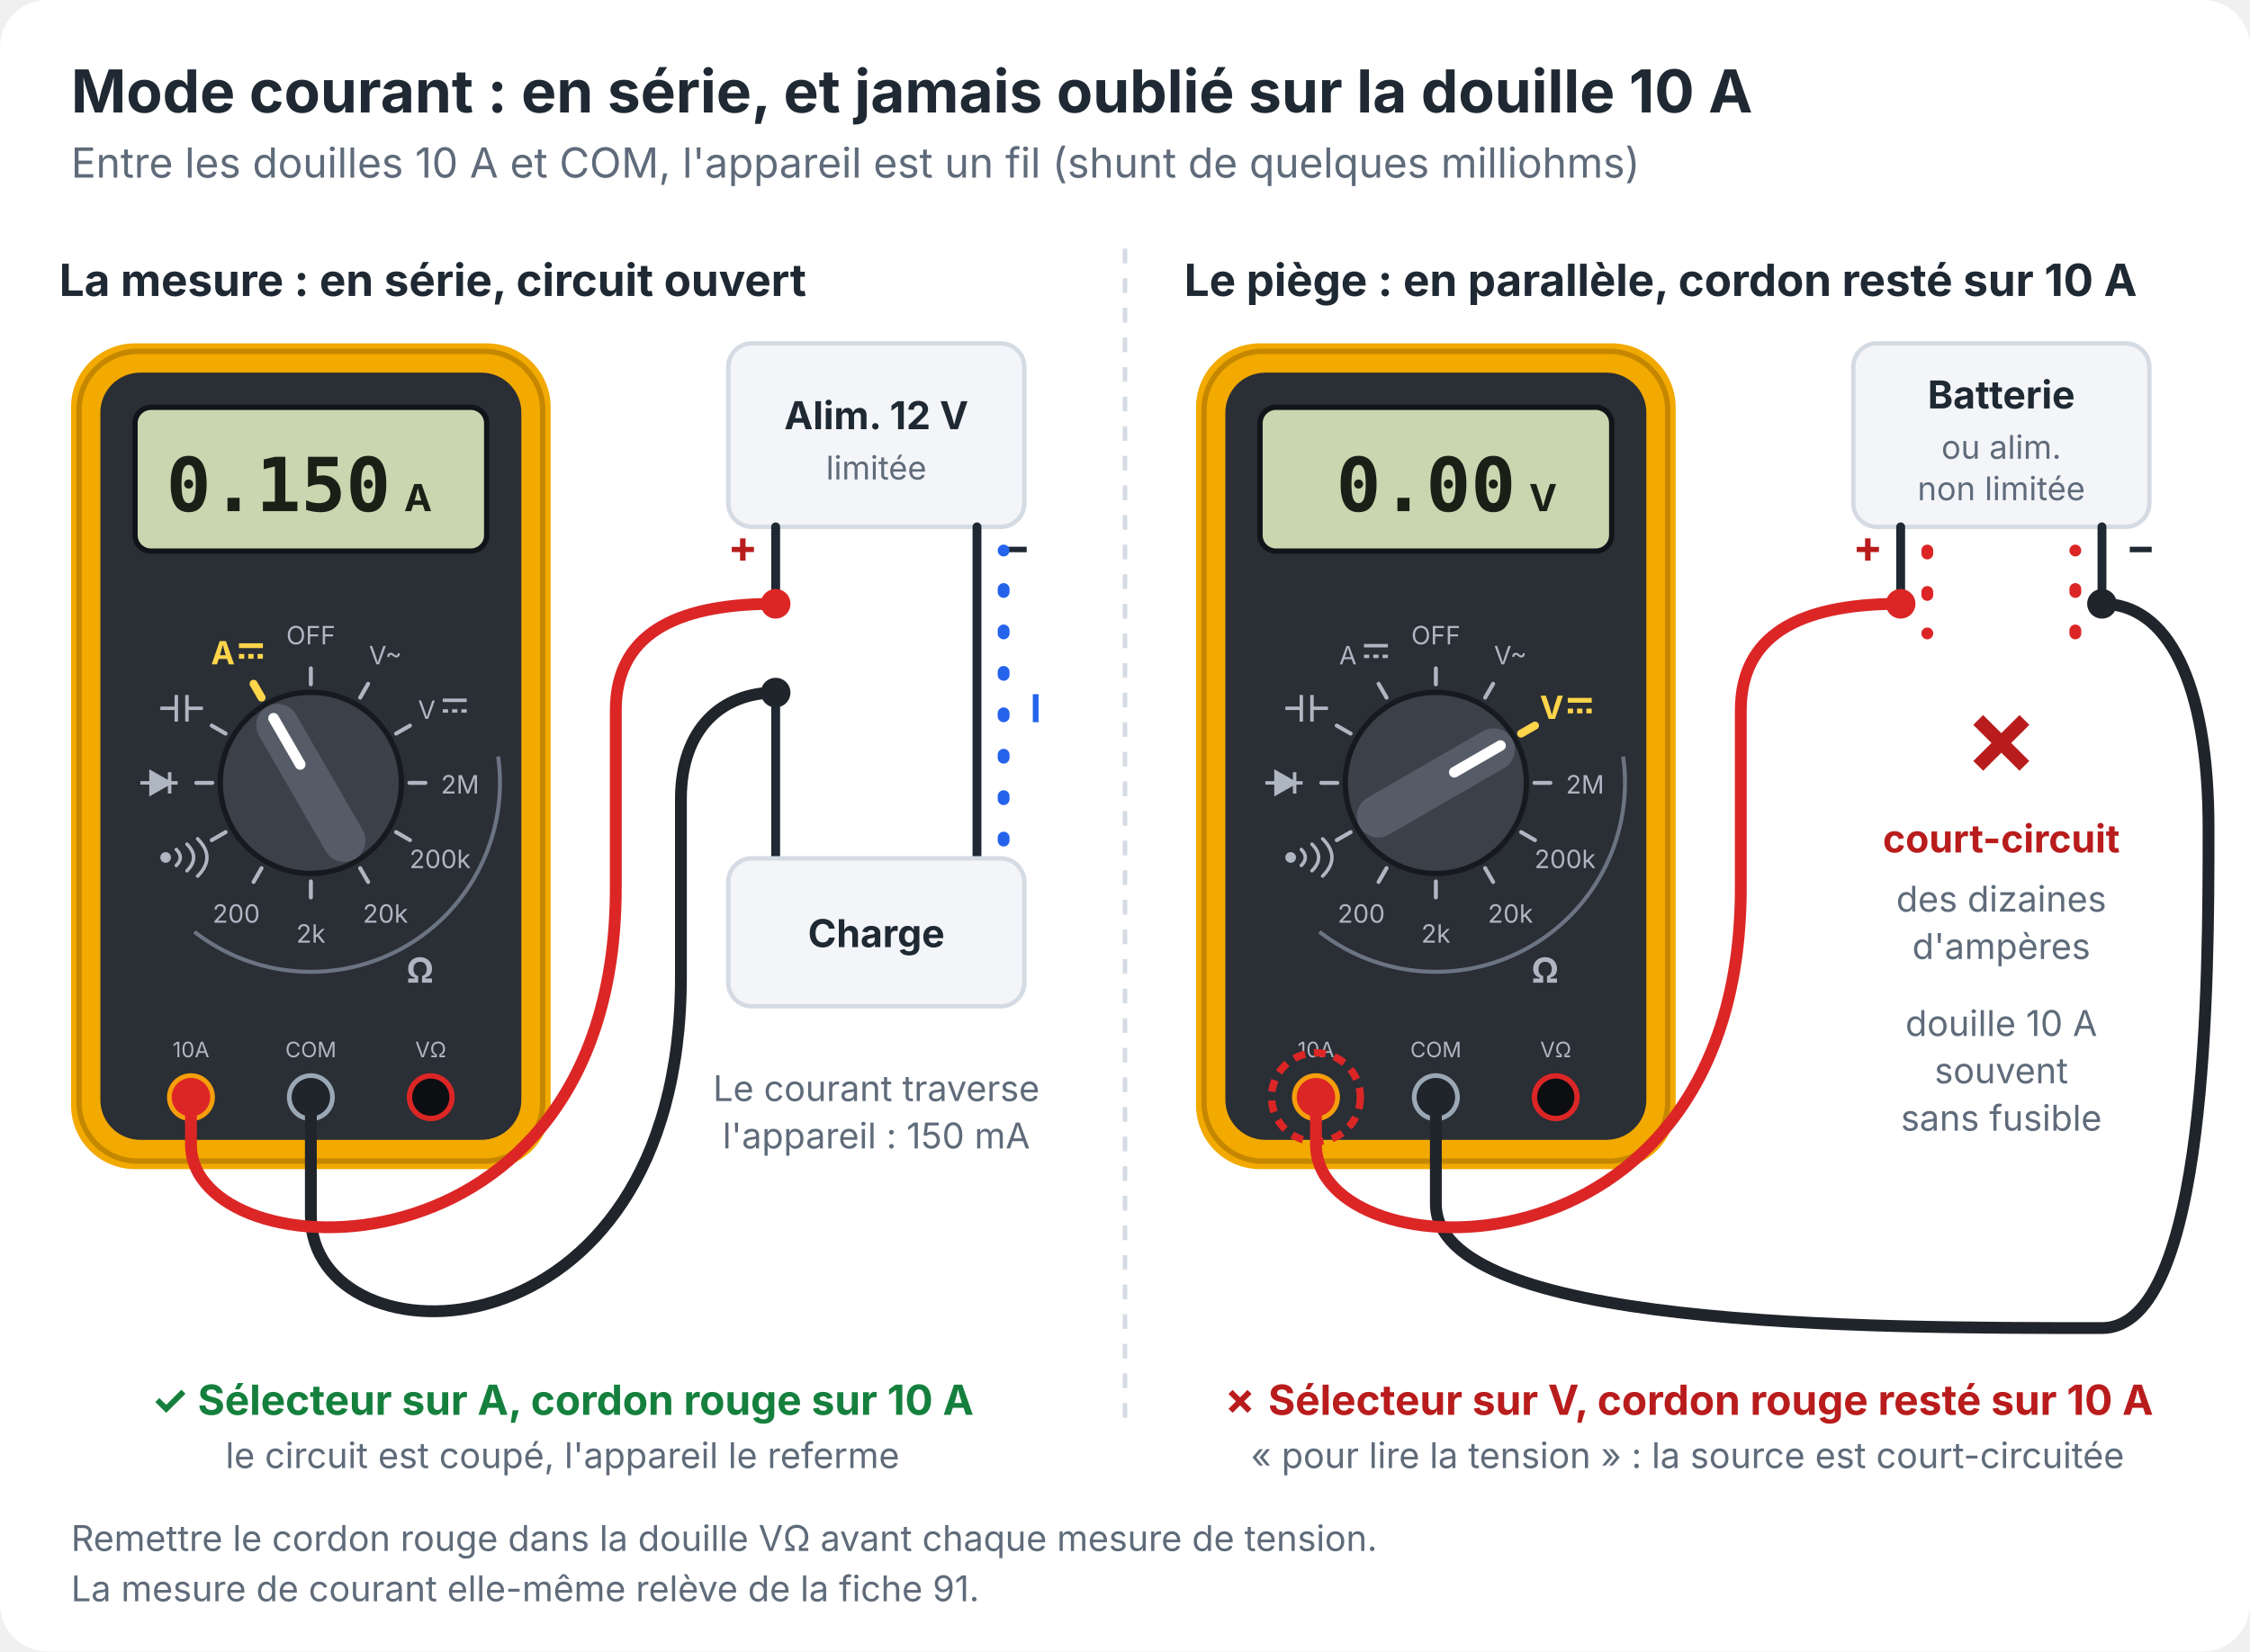
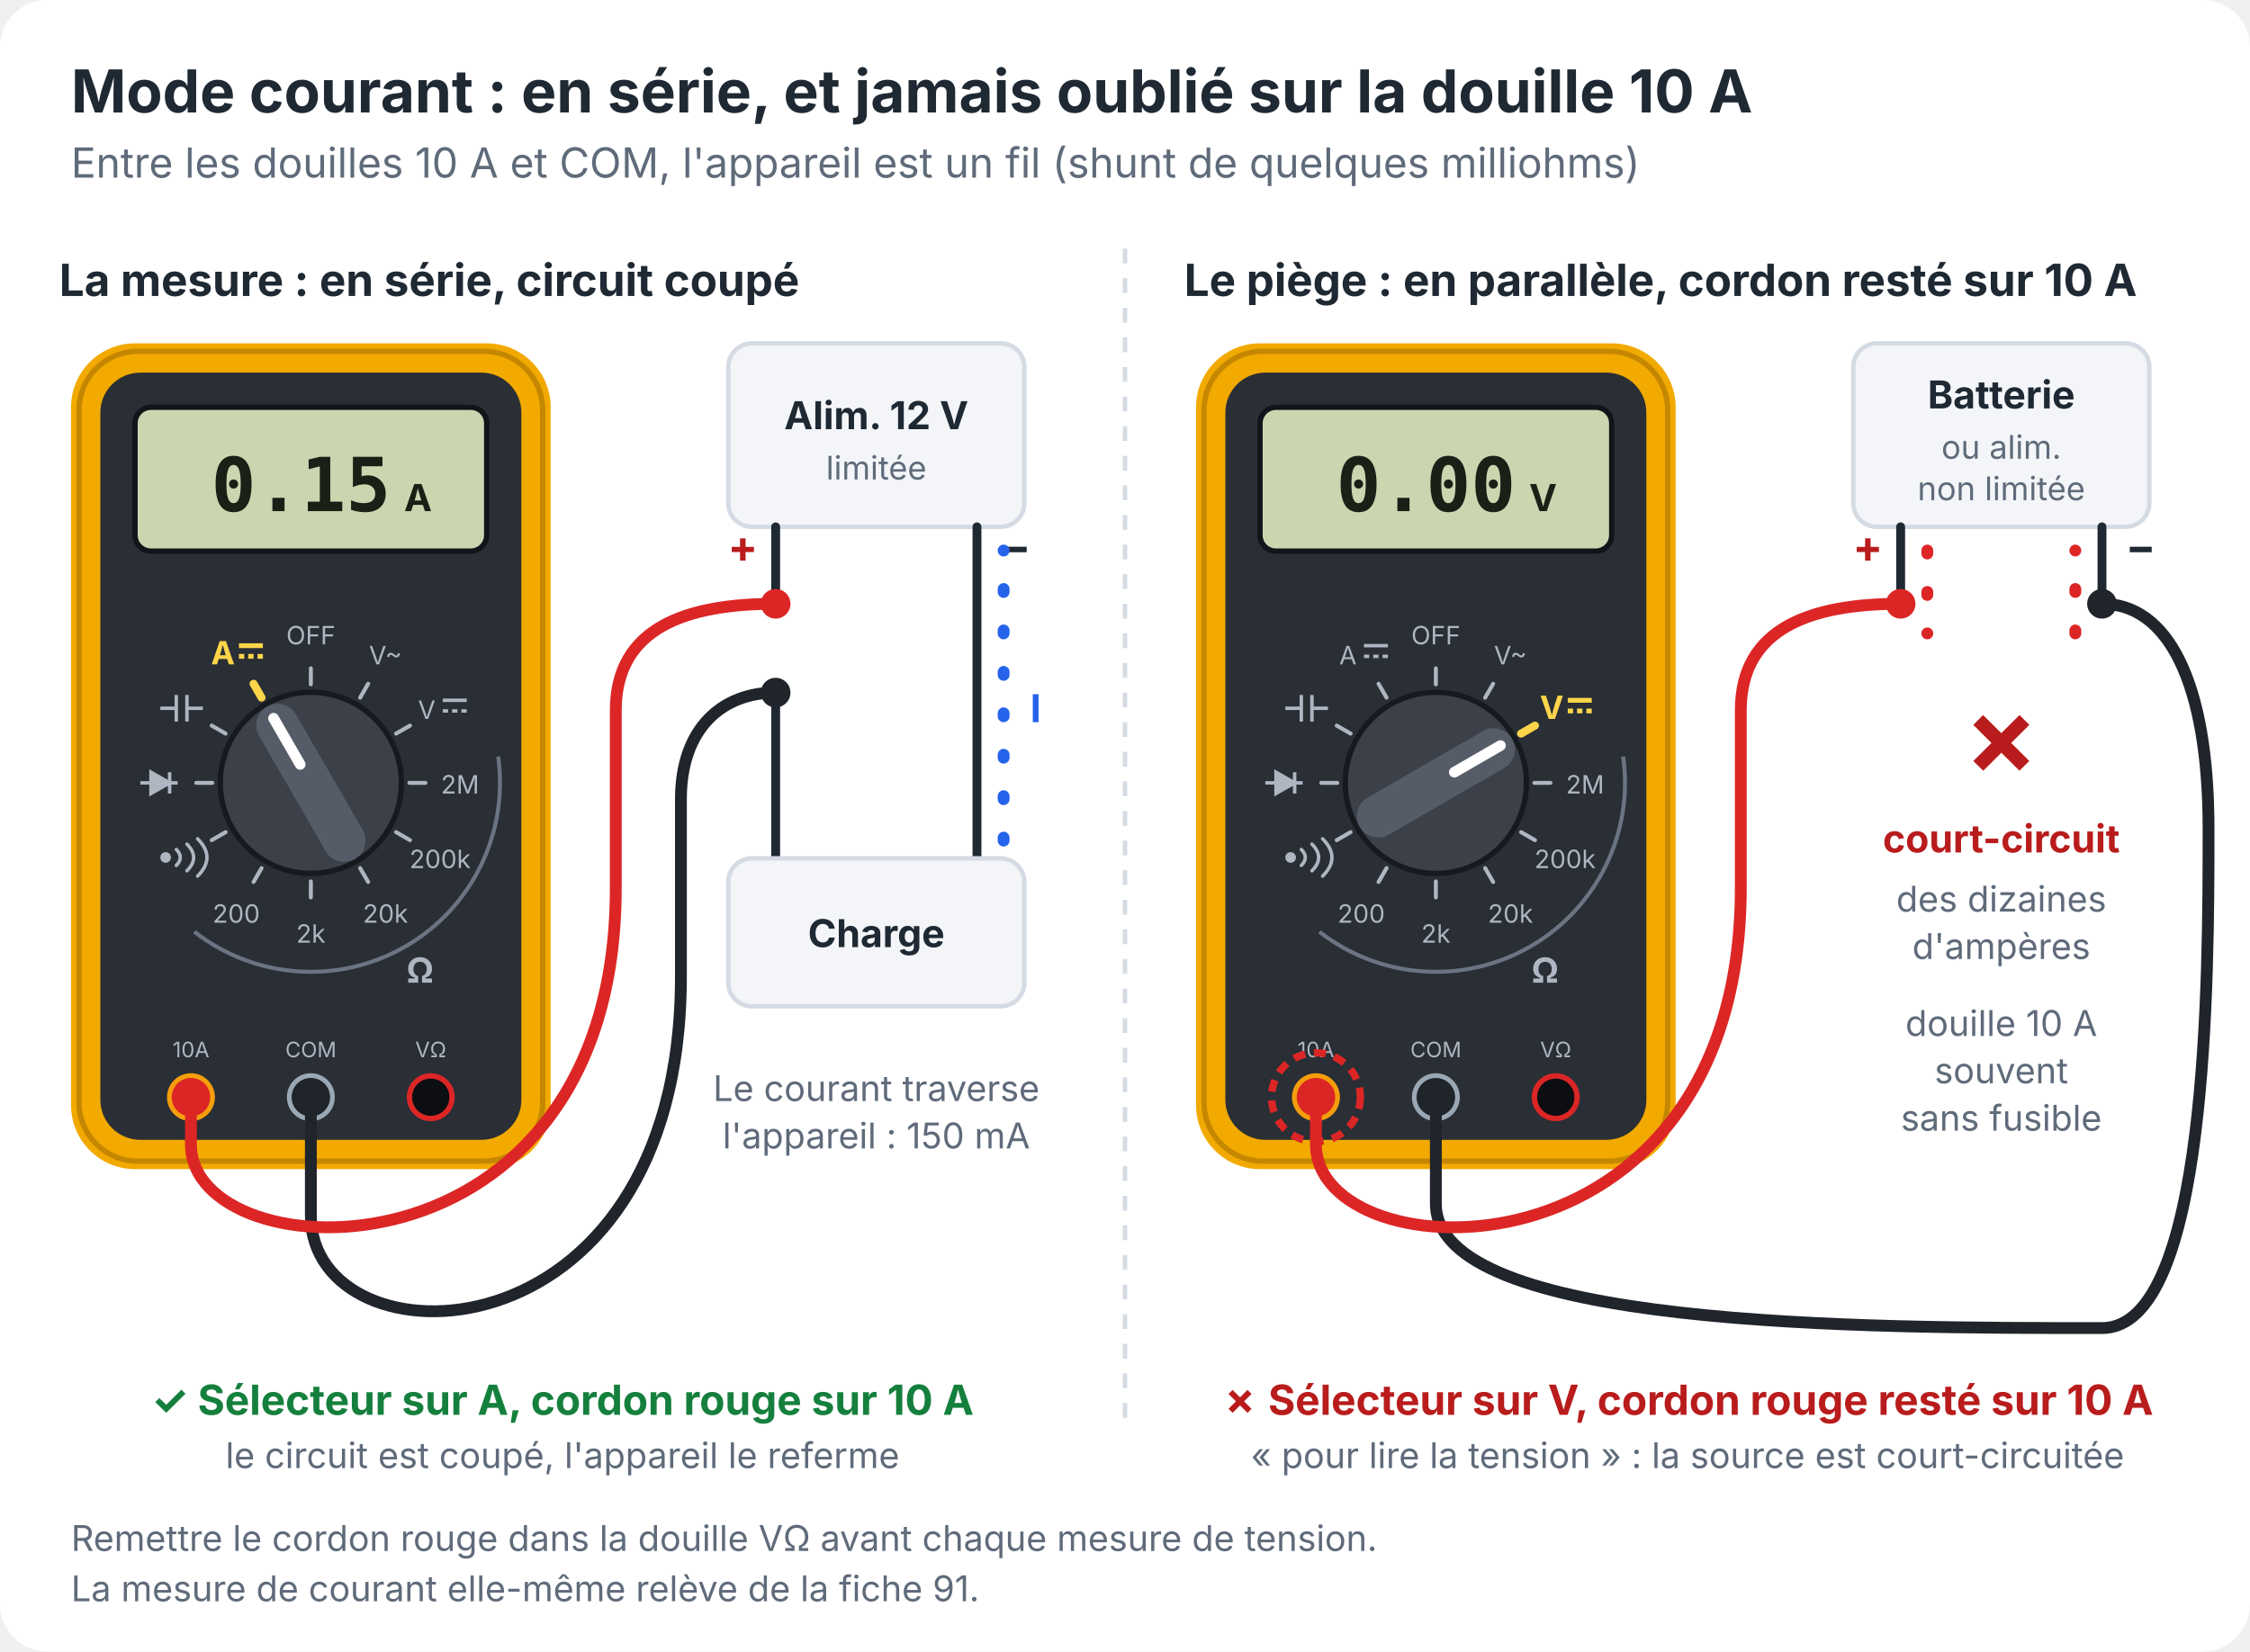
<svg xmlns="http://www.w3.org/2000/svg" viewBox="0 0 760 558" role="img" aria-labelledby="t d" font-family="system-ui, -apple-system, Segoe UI, sans-serif">
  <style>
    .bg{fill:#ffffff}.fg{fill:#1f2933}.mut{fill:#5f6b7a}
    .wire{stroke:#1f2933;stroke-width:3;fill:none;stroke-linecap:round;stroke-linejoin:round}
    .panel{fill:#f3f5f8;stroke:#d5dbe3}.grid{stroke:#d5dbe3;stroke-width:1.5;stroke-dasharray:5 5;fill:none}
    .ok{fill:#15803d}.no{fill:#b91c1c}.warn{fill:#b45309}.blue{fill:#2563eb}.amber{fill:#b45309}
    .blk{stroke:#20242b}.blkf{fill:#20242b}
    .flow{fill:none;stroke-width:4;stroke-linecap:round;stroke-dasharray:1 13;animation:run 1.1s linear infinite}
    .fb{stroke:#2563eb}.fa{stroke:#d97706}.fr{stroke:#dc2626}
    @keyframes run{to{stroke-dashoffset:-14}}
    @media (prefers-reduced-motion: reduce){.flow{animation:none}}
    @media (prefers-color-scheme: dark){
      .bg{fill:#0d1117}.fg{fill:#e6edf3}.mut{fill:#9aa7b4}.wire{stroke:#c9d1d9}
      .panel{fill:#161b22;stroke:#30363d}.grid{stroke:#30363d}
      .ok{fill:#4ade80}.no{fill:#f87171}.warn{fill:#fbbf24}.blue{fill:#60a5fa}.amber{fill:#fbbf24}
      .blk{stroke:#8b949e}.blkf{fill:#8b949e}.fb{stroke:#60a5fa}.fa{stroke:#fbbf24}.fr{stroke:#f87171}
    }
  </style>
  <rect class="bg" width="760" height="558" rx="16" />
  <text class="fg" x="24" y="38" font-size="20" font-weight="700">Mode courant : en série, et jamais oublié sur la douille 10 A</text>
  <text class="mut" x="24" y="60" font-size="14">Entre les douilles 10 A et COM, l'appareil est un fil (shunt de quelques milliohms)</text>
  <path class="grid" d="M380 84 V480" />
-   <text class="fg" x="20" y="100" font-size="15" font-weight="700">La mesure : en série, circuit ouvert</text>
+   <text class="fg" x="20" y="100" font-size="15" font-weight="700">La mesure : en série, circuit coupé</text>
  <g data-sel="ADC" transform="translate(24 116) scale(0.9)">
    <rect width="180" height="310" rx="24" fill="#f2a900" />
    <rect x="3" y="3" width="174" height="304" rx="22" fill="none" stroke="#c58700" stroke-width="2" />
    <rect x="11" y="11" width="158" height="288" rx="15" fill="#2a2e35" />
    <rect x="24" y="24" width="132" height="54" rx="6" fill="#c9d6b0" stroke="#11151a" stroke-width="2" />
-     <text x="120" y="63" font-size="28" font-weight="700" text-anchor="end" font-family="ui-monospace, Menlo, Consolas, monospace" fill="#1a2016">0.150</text>
+     <text x="120" y="63" font-size="28" font-weight="700" text-anchor="end" font-family="ui-monospace, Menlo, Consolas, monospace" fill="#1a2016">0.15</text>
    <text x="125" y="63" font-size="14" font-weight="700" fill="#1a2016">A</text>
    <path d="M160.3 155.1 A71 71 0 0 1 46.3 220.9" fill="none" stroke="#6b7482" stroke-width="1.5" />
    <text x="131.0" y="240.0" font-size="13" font-weight="700" text-anchor="middle" fill="#aeb6c2">Ω</text>
    <path d="M90.0 128.0 L90.0 122.0" stroke="#aeb6c2" stroke-width="1.5" stroke-linecap="round" />
    <text x="90.0" y="113.0" font-size="9.5" text-anchor="middle" fill="#aeb6c2">OFF</text>
    <path d="M108.5 133.0 L111.5 127.8" stroke="#aeb6c2" stroke-width="1.5" stroke-linecap="round" />
    <text x="118.0" y="120.5" font-size="9.5" text-anchor="middle" fill="#aeb6c2">V~</text>
    <path d="M122.0 146.5 L127.2 143.5" stroke="#aeb6c2" stroke-width="1.5" stroke-linecap="round" />
    <text x="133.5" y="141.0" font-size="9.5" text-anchor="middle" fill="#aeb6c2">V</text>
    <path d="M139.5 134.0 h9 M139.5 138.0 h2 m1.5 0 h2 m1.5 0 h2" stroke="#aeb6c2" stroke-width="1.3" fill="none" />
    <path d="M127.0 165.0 L133.0 165.0" stroke="#aeb6c2" stroke-width="1.5" stroke-linecap="round" />
    <text x="146.0" y="169.0" font-size="9.5" text-anchor="middle" fill="#aeb6c2">2M</text>
    <path d="M122.0 183.5 L127.2 186.5" stroke="#aeb6c2" stroke-width="1.5" stroke-linecap="round" />
    <text x="138.5" y="197.0" font-size="9.5" text-anchor="middle" fill="#aeb6c2">200k</text>
    <path d="M108.5 197.0 L111.5 202.2" stroke="#aeb6c2" stroke-width="1.5" stroke-linecap="round" />
    <text x="118.0" y="217.5" font-size="9.5" text-anchor="middle" fill="#aeb6c2">20k</text>
    <path d="M90.0 202.0 L90.0 208.0" stroke="#aeb6c2" stroke-width="1.5" stroke-linecap="round" />
    <text x="90.0" y="225.0" font-size="9.5" text-anchor="middle" fill="#aeb6c2">2k</text>
    <path d="M71.5 197.0 L68.5 202.2" stroke="#aeb6c2" stroke-width="1.5" stroke-linecap="round" />
    <text x="62.0" y="217.5" font-size="9.5" text-anchor="middle" fill="#aeb6c2">200</text>
    <path d="M58.0 183.5 L52.8 186.5" stroke="#aeb6c2" stroke-width="1.5" stroke-linecap="round" />
    <circle cx="35.5" cy="193.0" r="2" fill="#aeb6c2" />
    <path d="M39.5 190.0 q3 3 0 6 M43.5 188.0 q5 5 0 10 M47.5 186.0 q7 7 0 14" stroke="#aeb6c2" stroke-width="1.3" fill="none" stroke-linecap="round" />
    <path d="M53.0 165.0 L47.0 165.0" stroke="#aeb6c2" stroke-width="1.5" stroke-linecap="round" />
    <path d="M26.0 165.0 h14 M30.0 161.0 v8 l7 -4 z M37.0 161.0 v8" stroke="#aeb6c2" stroke-width="1.3" fill="#aeb6c2" />
    <path d="M58.0 146.5 L52.8 143.5" stroke="#aeb6c2" stroke-width="1.5" stroke-linecap="round" />
    <path d="M33.5 137.0 h6 M39.5 132.0 v10 M43.5 132.0 v10 M43.5 137.0 h6" stroke="#aeb6c2" stroke-width="1.3" fill="none" />
    <path d="M71.5 133.0 L68.5 127.8" stroke="#ffd54a" stroke-width="3" stroke-linecap="round" />
    <text x="57.0" y="120.5" font-size="12" text-anchor="middle" font-weight="700" fill="#ffd54a">A</text>
    <path d="M63.0 113.5 h9 M63.0 117.5 h2 m1.5 0 h2 m1.5 0 h2" stroke="#ffd54a" stroke-width="1.8" fill="none" />
    <circle cx="90" cy="165" r="34" fill="#3b4049" stroke="#16191e" stroke-width="2" />
    <g transform="rotate(330 90 165)">
      <rect x="82" y="132" width="16" height="66" rx="8" fill="#555c68" />
      <path d="M90 137 V157" stroke="#ffffff" stroke-width="4" stroke-linecap="round" />
    </g>
    <text x="45" y="268" font-size="8" text-anchor="middle" fill="#aeb6c2">10A</text>
    <circle cx="45" cy="283" r="8" fill="#0c0e11" stroke="#f59e0b" stroke-width="2" />
    <text x="90" y="268" font-size="8" text-anchor="middle" fill="#aeb6c2">COM</text>
    <circle cx="90" cy="283" r="8" fill="#0c0e11" stroke="#9aa7b4" stroke-width="2" />
    <text x="135" y="268" font-size="8" text-anchor="middle" fill="#aeb6c2">VΩ</text>
    <circle cx="135" cy="283" r="8" fill="#0c0e11" stroke="#dc2626" stroke-width="2" />
  </g>
  <rect class="panel" x="246" y="116" width="100" height="62" rx="8" stroke-width="1.5" />
  <text class="fg" x="296.0" y="145.0" font-size="13" text-anchor="middle" font-weight="700">Alim. 12 V</text>
  <text class="mut" x="296.0" y="162.0" font-size="11" text-anchor="middle">limitée</text>
  <text class="no" x="256" y="190" font-size="15" text-anchor="end" font-weight="700">+</text>
  <text class="fg" x="338" y="190" font-size="15" font-weight="700">−</text>
  <path class="wire" d="M262 178 V204 M262 234 V290 M330 178 V290" />
  <rect class="panel" x="246" y="290" width="100" height="50" rx="8" stroke-width="1.5" />
  <text class="fg" x="296.0" y="320.0" font-size="13" text-anchor="middle" font-weight="700">Charge</text>
  <path class="blk" stroke-width="4" fill="none" stroke-linecap="round" d="M105.0 370.7 V410.7 C105.0 462.7 230 462.7 230 330 V270 C230 246 244 234 262 234" />
  <circle class="blkf" cx="105.0" cy="370.7" r="6.5" />
  <path stroke="#dc2626" stroke-width="4" fill="none" stroke-linecap="round" d="M64.5 370.7 V386.7 C64.5 430.7 208 436.7 208 300 V240 C208 212 232 204 262 204" />
  <circle fill="#dc2626" cx="64.5" cy="370.7" r="6.5" />
  <path class="flow fb" d="M339 284 V186" />
  <text class="blue" x="348" y="244" font-size="13" font-weight="700">I</text>
  <text class="mut" x="296" y="372" font-size="12" text-anchor="middle">Le courant traverse</text>
  <text class="mut" x="296" y="388" font-size="12" text-anchor="middle">l'appareil : 150 mA</text>
  <circle cx="262" cy="204" r="5" fill="#dc2626" />
  <circle class="blkf" cx="262" cy="234" r="5" />
  <text class="fg" x="400" y="100" font-size="15" font-weight="700">Le piège : en parallèle, cordon resté sur 10 A</text>
  <g data-sel="VDC" transform="translate(404 116) scale(0.9)">
    <rect width="180" height="310" rx="24" fill="#f2a900" />
    <rect x="3" y="3" width="174" height="304" rx="22" fill="none" stroke="#c58700" stroke-width="2" />
    <rect x="11" y="11" width="158" height="288" rx="15" fill="#2a2e35" />
    <rect x="24" y="24" width="132" height="54" rx="6" fill="#c9d6b0" stroke="#11151a" stroke-width="2" />
    <text x="120" y="63" font-size="28" font-weight="700" text-anchor="end" font-family="ui-monospace, Menlo, Consolas, monospace" fill="#1a2016">0.00</text>
    <text x="125" y="63" font-size="14" font-weight="700" fill="#1a2016">V</text>
    <path d="M160.3 155.1 A71 71 0 0 1 46.3 220.9" fill="none" stroke="#6b7482" stroke-width="1.5" />
    <text x="131.0" y="240.0" font-size="13" font-weight="700" text-anchor="middle" fill="#aeb6c2">Ω</text>
    <path d="M90.0 128.0 L90.0 122.0" stroke="#aeb6c2" stroke-width="1.5" stroke-linecap="round" />
    <text x="90.0" y="113.0" font-size="9.5" text-anchor="middle" fill="#aeb6c2">OFF</text>
    <path d="M108.5 133.0 L111.5 127.8" stroke="#aeb6c2" stroke-width="1.5" stroke-linecap="round" />
    <text x="118.0" y="120.5" font-size="9.5" text-anchor="middle" fill="#aeb6c2">V~</text>
    <path d="M122.0 146.5 L127.2 143.5" stroke="#ffd54a" stroke-width="3" stroke-linecap="round" />
    <text x="133.5" y="141.0" font-size="12" text-anchor="middle" font-weight="700" fill="#ffd54a">V</text>
    <path d="M139.5 134.0 h9 M139.5 138.0 h2 m1.5 0 h2 m1.5 0 h2" stroke="#ffd54a" stroke-width="1.8" fill="none" />
    <path d="M127.0 165.0 L133.0 165.0" stroke="#aeb6c2" stroke-width="1.5" stroke-linecap="round" />
    <text x="146.0" y="169.0" font-size="9.5" text-anchor="middle" fill="#aeb6c2">2M</text>
    <path d="M122.0 183.5 L127.2 186.5" stroke="#aeb6c2" stroke-width="1.5" stroke-linecap="round" />
    <text x="138.5" y="197.0" font-size="9.5" text-anchor="middle" fill="#aeb6c2">200k</text>
    <path d="M108.5 197.0 L111.5 202.2" stroke="#aeb6c2" stroke-width="1.5" stroke-linecap="round" />
    <text x="118.0" y="217.5" font-size="9.5" text-anchor="middle" fill="#aeb6c2">20k</text>
    <path d="M90.0 202.0 L90.0 208.0" stroke="#aeb6c2" stroke-width="1.5" stroke-linecap="round" />
    <text x="90.0" y="225.0" font-size="9.5" text-anchor="middle" fill="#aeb6c2">2k</text>
    <path d="M71.5 197.0 L68.5 202.2" stroke="#aeb6c2" stroke-width="1.5" stroke-linecap="round" />
    <text x="62.0" y="217.5" font-size="9.5" text-anchor="middle" fill="#aeb6c2">200</text>
    <path d="M58.0 183.5 L52.8 186.5" stroke="#aeb6c2" stroke-width="1.5" stroke-linecap="round" />
    <circle cx="35.5" cy="193.0" r="2" fill="#aeb6c2" />
    <path d="M39.5 190.0 q3 3 0 6 M43.5 188.0 q5 5 0 10 M47.5 186.0 q7 7 0 14" stroke="#aeb6c2" stroke-width="1.3" fill="none" stroke-linecap="round" />
    <path d="M53.0 165.0 L47.0 165.0" stroke="#aeb6c2" stroke-width="1.5" stroke-linecap="round" />
    <path d="M26.0 165.0 h14 M30.0 161.0 v8 l7 -4 z M37.0 161.0 v8" stroke="#aeb6c2" stroke-width="1.3" fill="#aeb6c2" />
    <path d="M58.0 146.5 L52.8 143.5" stroke="#aeb6c2" stroke-width="1.5" stroke-linecap="round" />
    <path d="M33.5 137.0 h6 M39.5 132.0 v10 M43.5 132.0 v10 M43.5 137.0 h6" stroke="#aeb6c2" stroke-width="1.3" fill="none" />
    <path d="M71.5 133.0 L68.5 127.8" stroke="#aeb6c2" stroke-width="1.5" stroke-linecap="round" />
    <text x="57.0" y="120.5" font-size="9.5" text-anchor="middle" fill="#aeb6c2">A</text>
    <path d="M63.0 113.5 h9 M63.0 117.5 h2 m1.5 0 h2 m1.5 0 h2" stroke="#aeb6c2" stroke-width="1.3" fill="none" />
    <circle cx="90" cy="165" r="34" fill="#3b4049" stroke="#16191e" stroke-width="2" />
    <g transform="rotate(60 90 165)">
      <rect x="82" y="132" width="16" height="66" rx="8" fill="#555c68" />
      <path d="M90 137 V157" stroke="#ffffff" stroke-width="4" stroke-linecap="round" />
    </g>
    <text x="45" y="268" font-size="8" text-anchor="middle" fill="#aeb6c2">10A</text>
    <circle cx="45" cy="283" r="8" fill="#0c0e11" stroke="#f59e0b" stroke-width="2" />
    <text x="90" y="268" font-size="8" text-anchor="middle" fill="#aeb6c2">COM</text>
    <circle cx="90" cy="283" r="8" fill="#0c0e11" stroke="#9aa7b4" stroke-width="2" />
    <text x="135" y="268" font-size="8" text-anchor="middle" fill="#aeb6c2">VΩ</text>
    <circle cx="135" cy="283" r="8" fill="#0c0e11" stroke="#dc2626" stroke-width="2" />
  </g>
  <rect class="panel" x="626" y="116" width="100" height="62" rx="8" stroke-width="1.5" />
  <text class="fg" x="676.0" y="138.0" font-size="13" text-anchor="middle" font-weight="700">Batterie</text>
  <text class="mut" x="676.0" y="155.0" font-size="11" text-anchor="middle">ou alim.</text>
  <text class="mut" x="676.0" y="169.0" font-size="11" text-anchor="middle">non limitée</text>
  <text class="no" x="636" y="190" font-size="15" text-anchor="end" font-weight="700">+</text>
  <text class="fg" x="718" y="190" font-size="15" font-weight="700">−</text>
  <path class="wire" d="M642 178 V204 M710 178 V204" />
  <path class="blk" stroke-width="4" fill="none" stroke-linecap="round" d="M485.0 370.7 V406.7 C485.0 448.7 630 448.7 710 448.7 C746 448.7 746 330 746 280 C746 230 732 204 710 204" />
  <circle class="blkf" cx="485.0" cy="370.7" r="6.5" />
  <path stroke="#dc2626" stroke-width="4" fill="none" stroke-linecap="round" d="M444.5 370.7 V386.7 C444.5 430.7 588 436.7 588 300 V240 C588 212 612 204 642 204" />
  <circle fill="#dc2626" cx="444.5" cy="370.7" r="6.5" />
  <circle cx="444.5" cy="370.7" r="15" fill="none" stroke="#dc2626" stroke-width="2.5" stroke-dasharray="4 3" />
  <path class="flow fr" d="M651 186 V214 M701 214 V186" />
  <text class="no" x="676" y="262" font-size="34" text-anchor="middle" font-weight="700">✗</text>
  <text class="no" x="676" y="288" font-size="13" text-anchor="middle" font-weight="700">court-circuit</text>
  <text class="mut" x="676" y="308" font-size="12" text-anchor="middle">des dizaines</text>
  <text class="mut" x="676" y="324" font-size="12" text-anchor="middle">d'ampères</text>
  <text class="mut" x="676" y="350" font-size="12" text-anchor="middle">douille 10 A</text>
  <text class="mut" x="676" y="366" font-size="12" text-anchor="middle">souvent</text>
  <text class="mut" x="676" y="382" font-size="12" text-anchor="middle">sans fusible</text>
  <circle cx="642" cy="204" r="5" fill="#dc2626" />
  <circle class="blkf" cx="710" cy="204" r="5" />
  <text class="ok" x="190" y="478" font-size="14" text-anchor="middle" font-weight="700">✓ Sélecteur sur A, cordon rouge sur 10 A</text>
  <text class="mut" x="190" y="496" font-size="12" text-anchor="middle">le circuit est coupé, l'appareil le referme</text>
  <text class="no" x="570" y="478" font-size="14" text-anchor="middle" font-weight="700">✗ Sélecteur sur V, cordon rouge resté sur 10 A</text>
  <text class="mut" x="570" y="496" font-size="12" text-anchor="middle">« pour lire la tension » : la source est court-circuitée</text>
  <text class="mut" x="24" y="524" font-size="12">Remettre le cordon rouge dans la douille VΩ avant chaque mesure de tension.</text>
  <text class="mut" x="24" y="541" font-size="12">La mesure de courant elle-même relève de la fiche 91.</text>
</svg>
